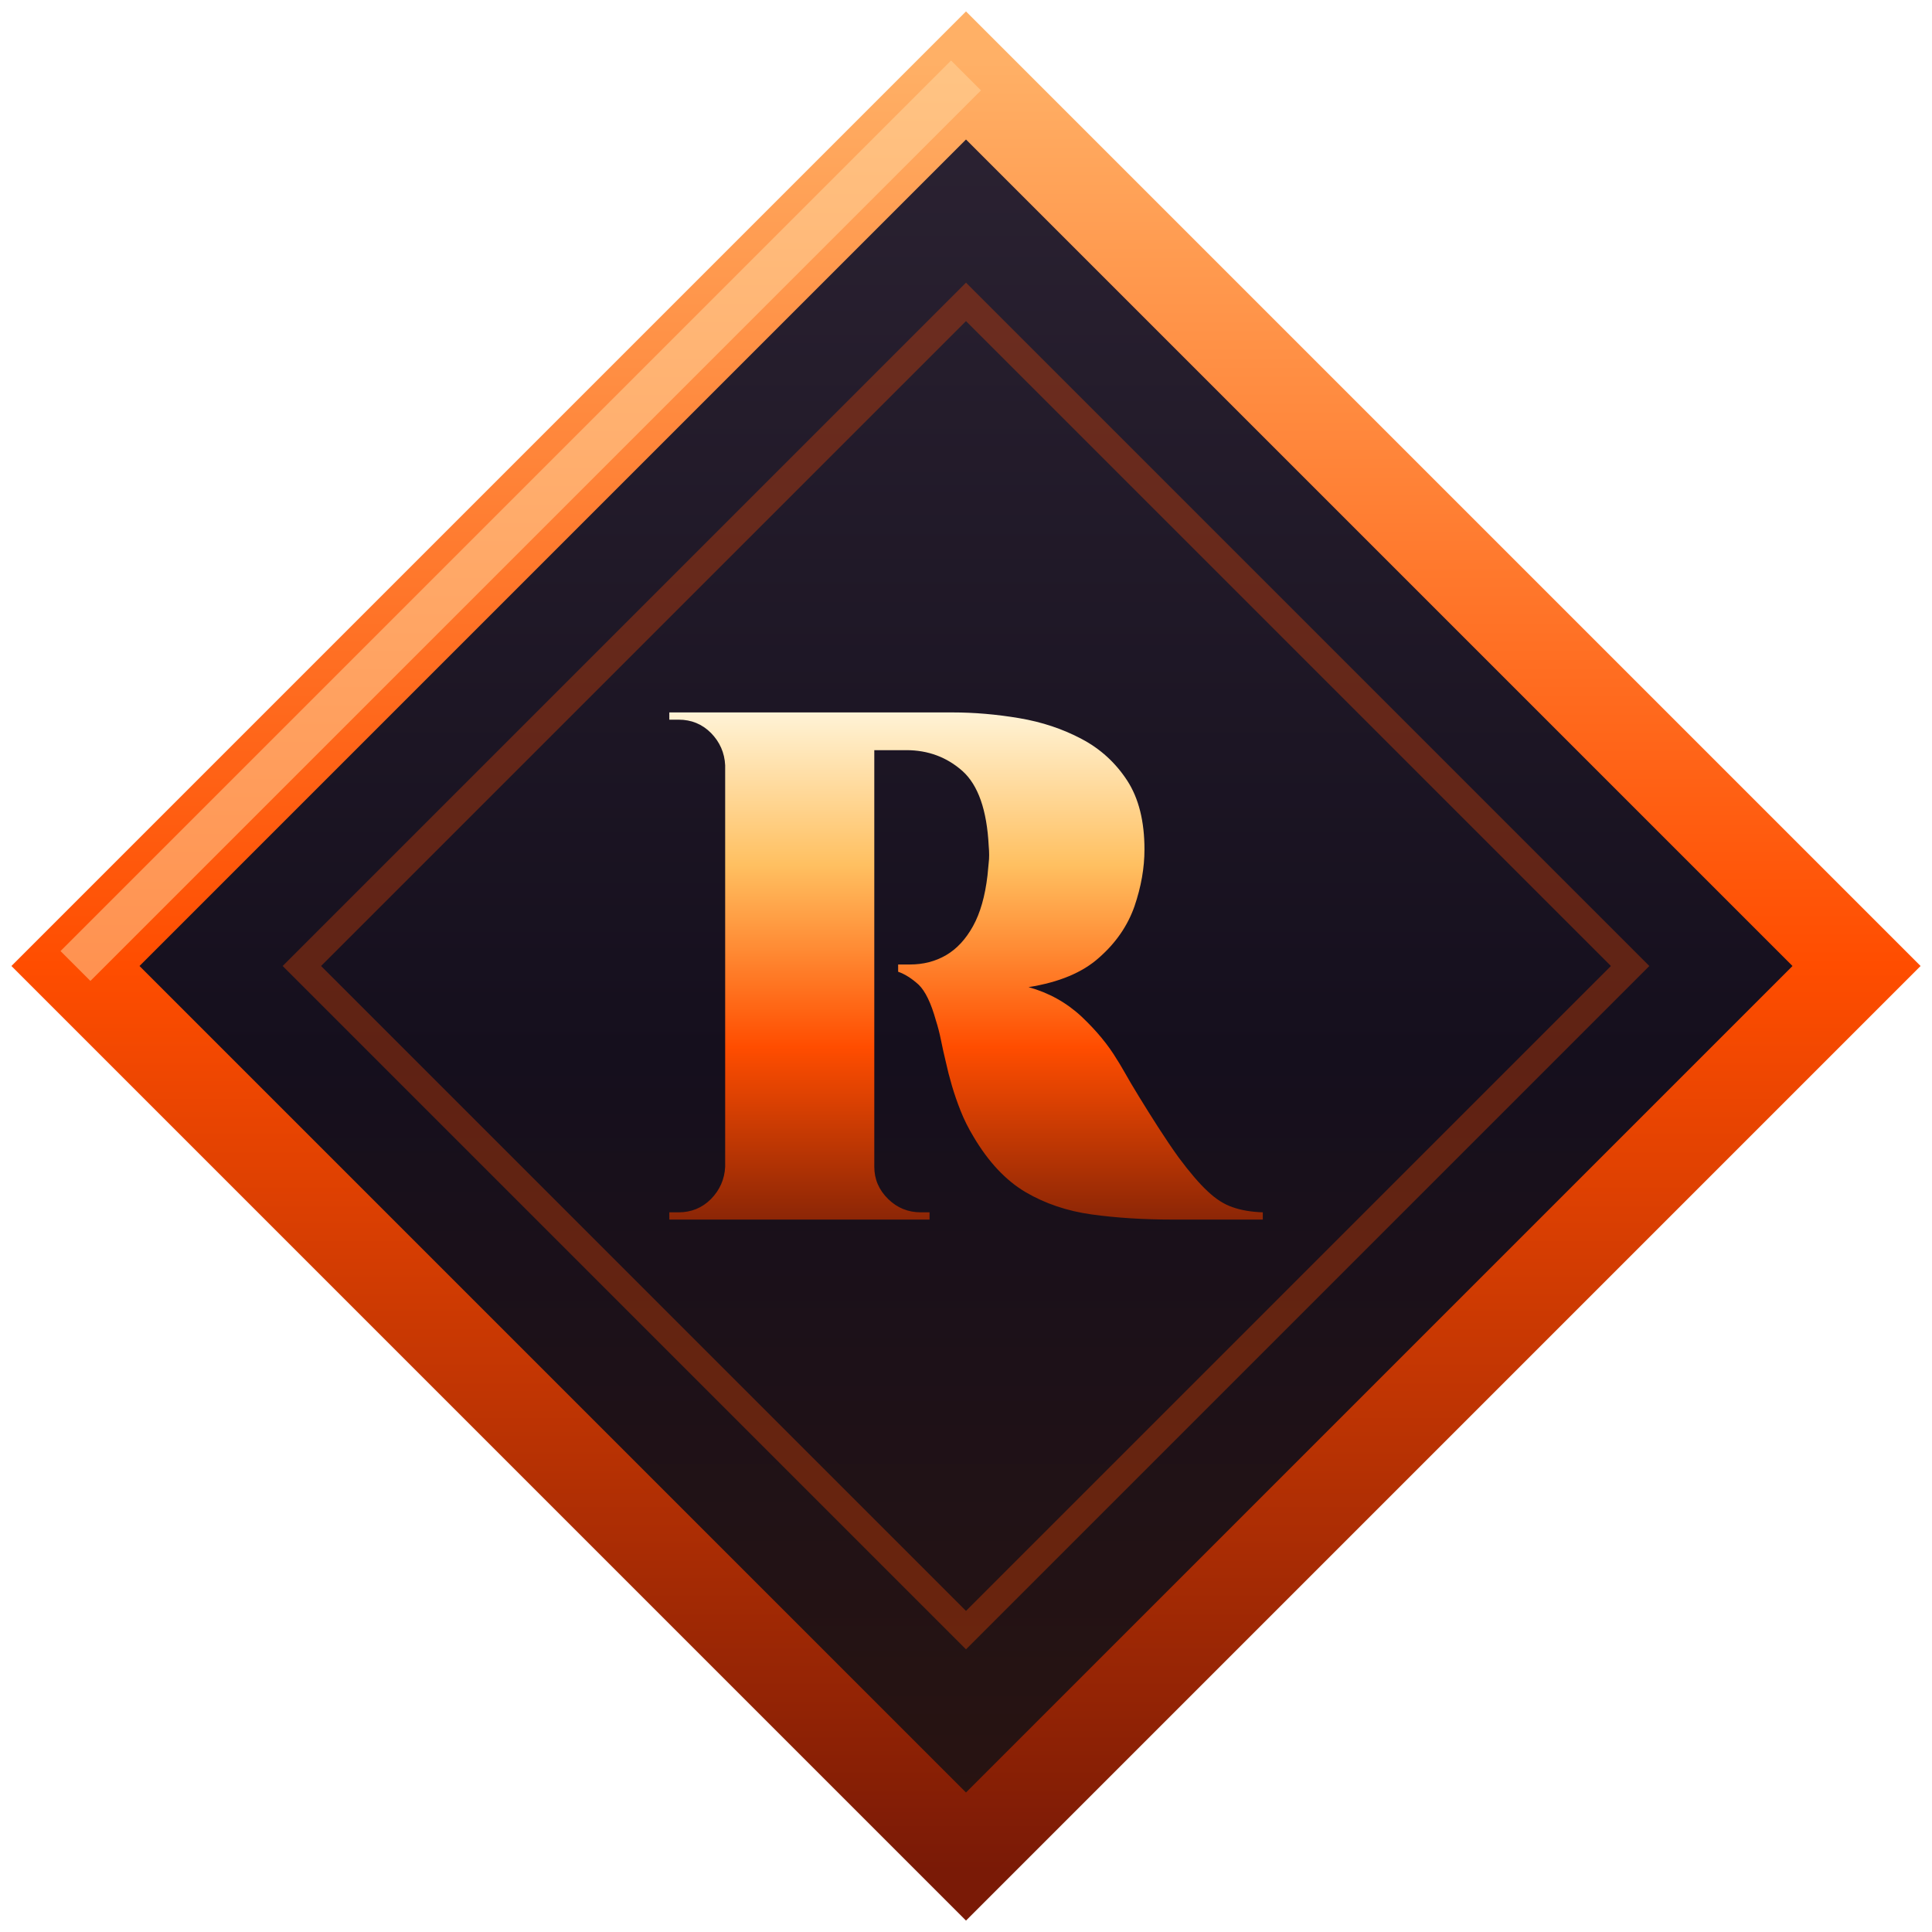
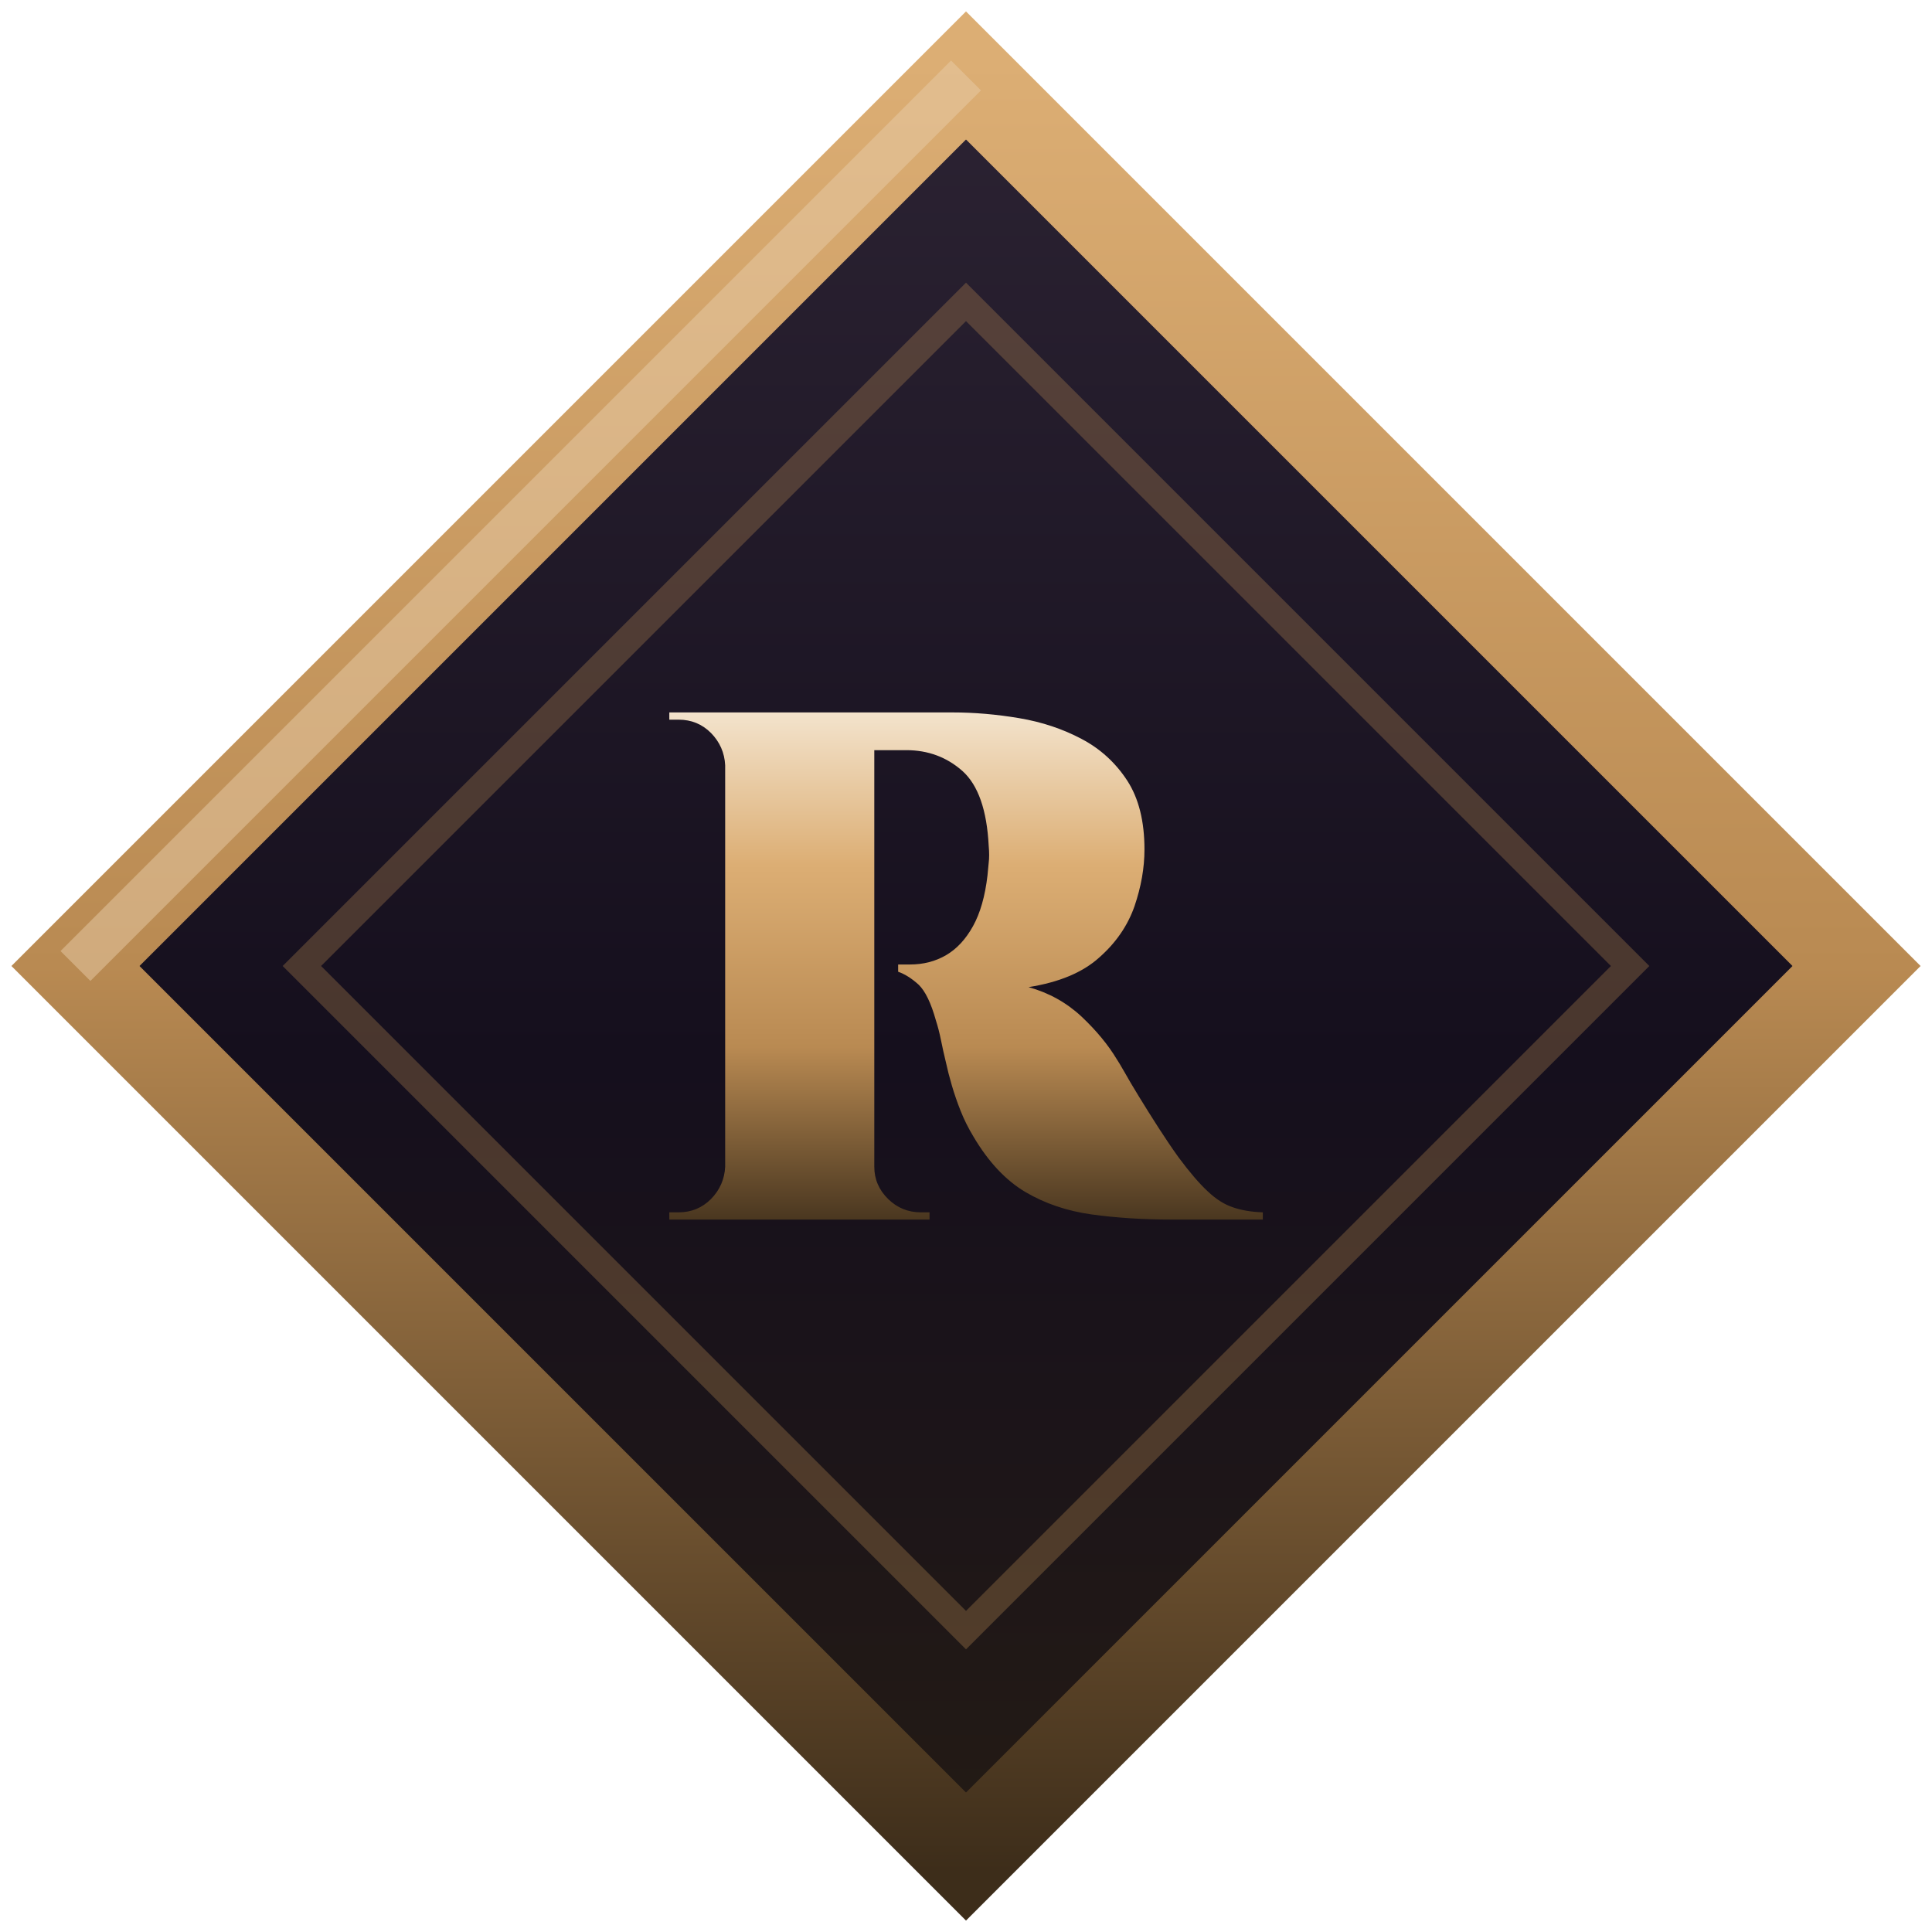
<svg xmlns="http://www.w3.org/2000/svg" viewBox="0 0 64 64" width="64" height="64" role="img" aria-label="Ronak Dutta">
  <defs>
    <linearGradient id="iron" x1="0" y1="0" x2="0" y2="1">
      <stop offset="0" stop-color="#2c2333" />
      <stop offset="0.55" stop-color="#150f1d" />
-       <stop offset="1" stop-color="#2a1410" />
+       <stop offset="1" stop-color="#241b14" />
    </linearGradient>
    <linearGradient id="molten" x1="0" y1="0" x2="0" y2="1">
-       <stop offset="0" stop-color="#fff3d6" />
-       <stop offset="0.3" stop-color="#ffc061" />
-       <stop offset="0.66" stop-color="#ff4d00" />
-       <stop offset="1" stop-color="#8c2606" />
+       <stop offset="0" stop-color="#f3e3cc" />
+       <stop offset="0.3" stop-color="#dcae74" />
+       <stop offset="0.66" stop-color="#b98a52" />
+       <stop offset="1" stop-color="#4a3720" />
    </linearGradient>
    <linearGradient id="rim" x1="0" y1="0" x2="0" y2="1">
-       <stop offset="0" stop-color="#ffb066" />
-       <stop offset="0.5" stop-color="#ff4d00" />
-       <stop offset="1" stop-color="#7a1a06" />
+       <stop offset="0" stop-color="#dcae74" />
+       <stop offset="0.5" stop-color="#b98a52" />
+       <stop offset="1" stop-color="#3d2d1a" />
    </linearGradient>
  </defs>
  <path class="sigil-body" d="M32 2.5 61.5 32 32 61.5 2.5 32Z" fill="url(#iron)" />
  <path class="sigil-rim" d="M32 2.5 61.5 32 32 61.5 2.5 32Z" fill="none" stroke="url(#rim)" stroke-width="3" />
-   <path class="sigil-facet" d="M2.5 32 32 2.5" fill="none" stroke="#ffd9a3" stroke-width="1.4" stroke-opacity="0.5" />
-   <path class="sigil-rule" d="M32 10 54 32 32 54 10 32Z" fill="none" stroke="#ff4d00" stroke-width="0.9" stroke-opacity="0.32" />
+   <path class="sigil-facet" d="M2.5 32 32 2.5" fill="none" stroke="#e9cda8" stroke-width="1.4" stroke-opacity="0.5" />
+   <path class="sigil-rule" d="M32 10 54 32 32 54 10 32Z" fill="none" stroke="#b98a52" stroke-width="0.9" stroke-opacity="0.32" />
  <g class="sigil-letter" transform="translate(21.332 40.4)" fill="url(#molten)">
    <path d="M7.32-16.80L10.22-16.80Q11.30-16.80 12.43-16.61Q13.56-16.42 14.50-15.92Q15.43-15.43 16.01-14.54Q16.58-13.66 16.58-12.26Q16.58-11.35 16.25-10.38Q15.91-9.41 15.08-8.68Q14.26-7.94 12.74-7.70Q13.75-7.42 14.50-6.72Q15.24-6.02 15.67-5.30Q15.72-5.23 15.91-4.90Q16.10-4.56 16.40-4.07Q16.70-3.58 17.04-3.05Q17.38-2.52 17.71-2.06Q18.26-1.32 18.67-0.94Q19.08-0.55 19.50-0.41Q19.92-0.26 20.50-0.24L20.50 0L17.50 0Q16.06 0 14.83-0.17Q13.61-0.34 12.64-0.91Q11.66-1.49 10.92-2.74Q10.66-3.17 10.49-3.60Q10.32-4.03 10.20-4.44Q10.08-4.85 10-5.22Q9.91-5.59 9.84-5.94Q9.77-6.29 9.67-6.60Q9.43-7.46 9.10-7.78Q8.76-8.09 8.42-8.21L8.42-8.45Q8.52-8.45 8.64-8.45Q8.76-8.45 8.81-8.45Q9.48-8.45 10.01-8.76Q10.54-9.07 10.90-9.72Q11.26-10.37 11.38-11.40Q11.40-11.59 11.42-11.82Q11.45-12.05 11.42-12.38Q11.33-14.16 10.55-14.86Q9.77-15.55 8.69-15.55Q8.57-15.55 8.38-15.55Q8.18-15.55 7.97-15.55Q7.75-15.55 7.56-15.55Q7.56-15.55 7.50-15.86Q7.44-16.18 7.38-16.49Q7.32-16.80 7.32-16.80M2.69-16.80L7.63-16.80L7.63 0L2.69 0L2.69-16.80M2.69-1.75L2.76-1.75L2.76 0L0.84 0L0.84-0.24Q0.89-0.24 1.01-0.24Q1.13-0.24 1.15-0.24Q1.78-0.24 2.22-0.68Q2.66-1.13 2.69-1.75M2.76-16.80L2.76-15.05L2.69-15.05Q2.66-15.67 2.22-16.12Q1.78-16.56 1.15-16.56Q1.13-16.56 1.01-16.56Q0.89-16.56 0.84-16.56L0.84-16.80L2.76-16.80M7.56 0L7.56-1.75L7.63-1.75Q7.63-1.13 8.09-0.68Q8.54-0.24 9.17-0.24Q9.22-0.24 9.32-0.24Q9.43-0.24 9.46-0.24L9.46 0" />
  </g>
</svg>
